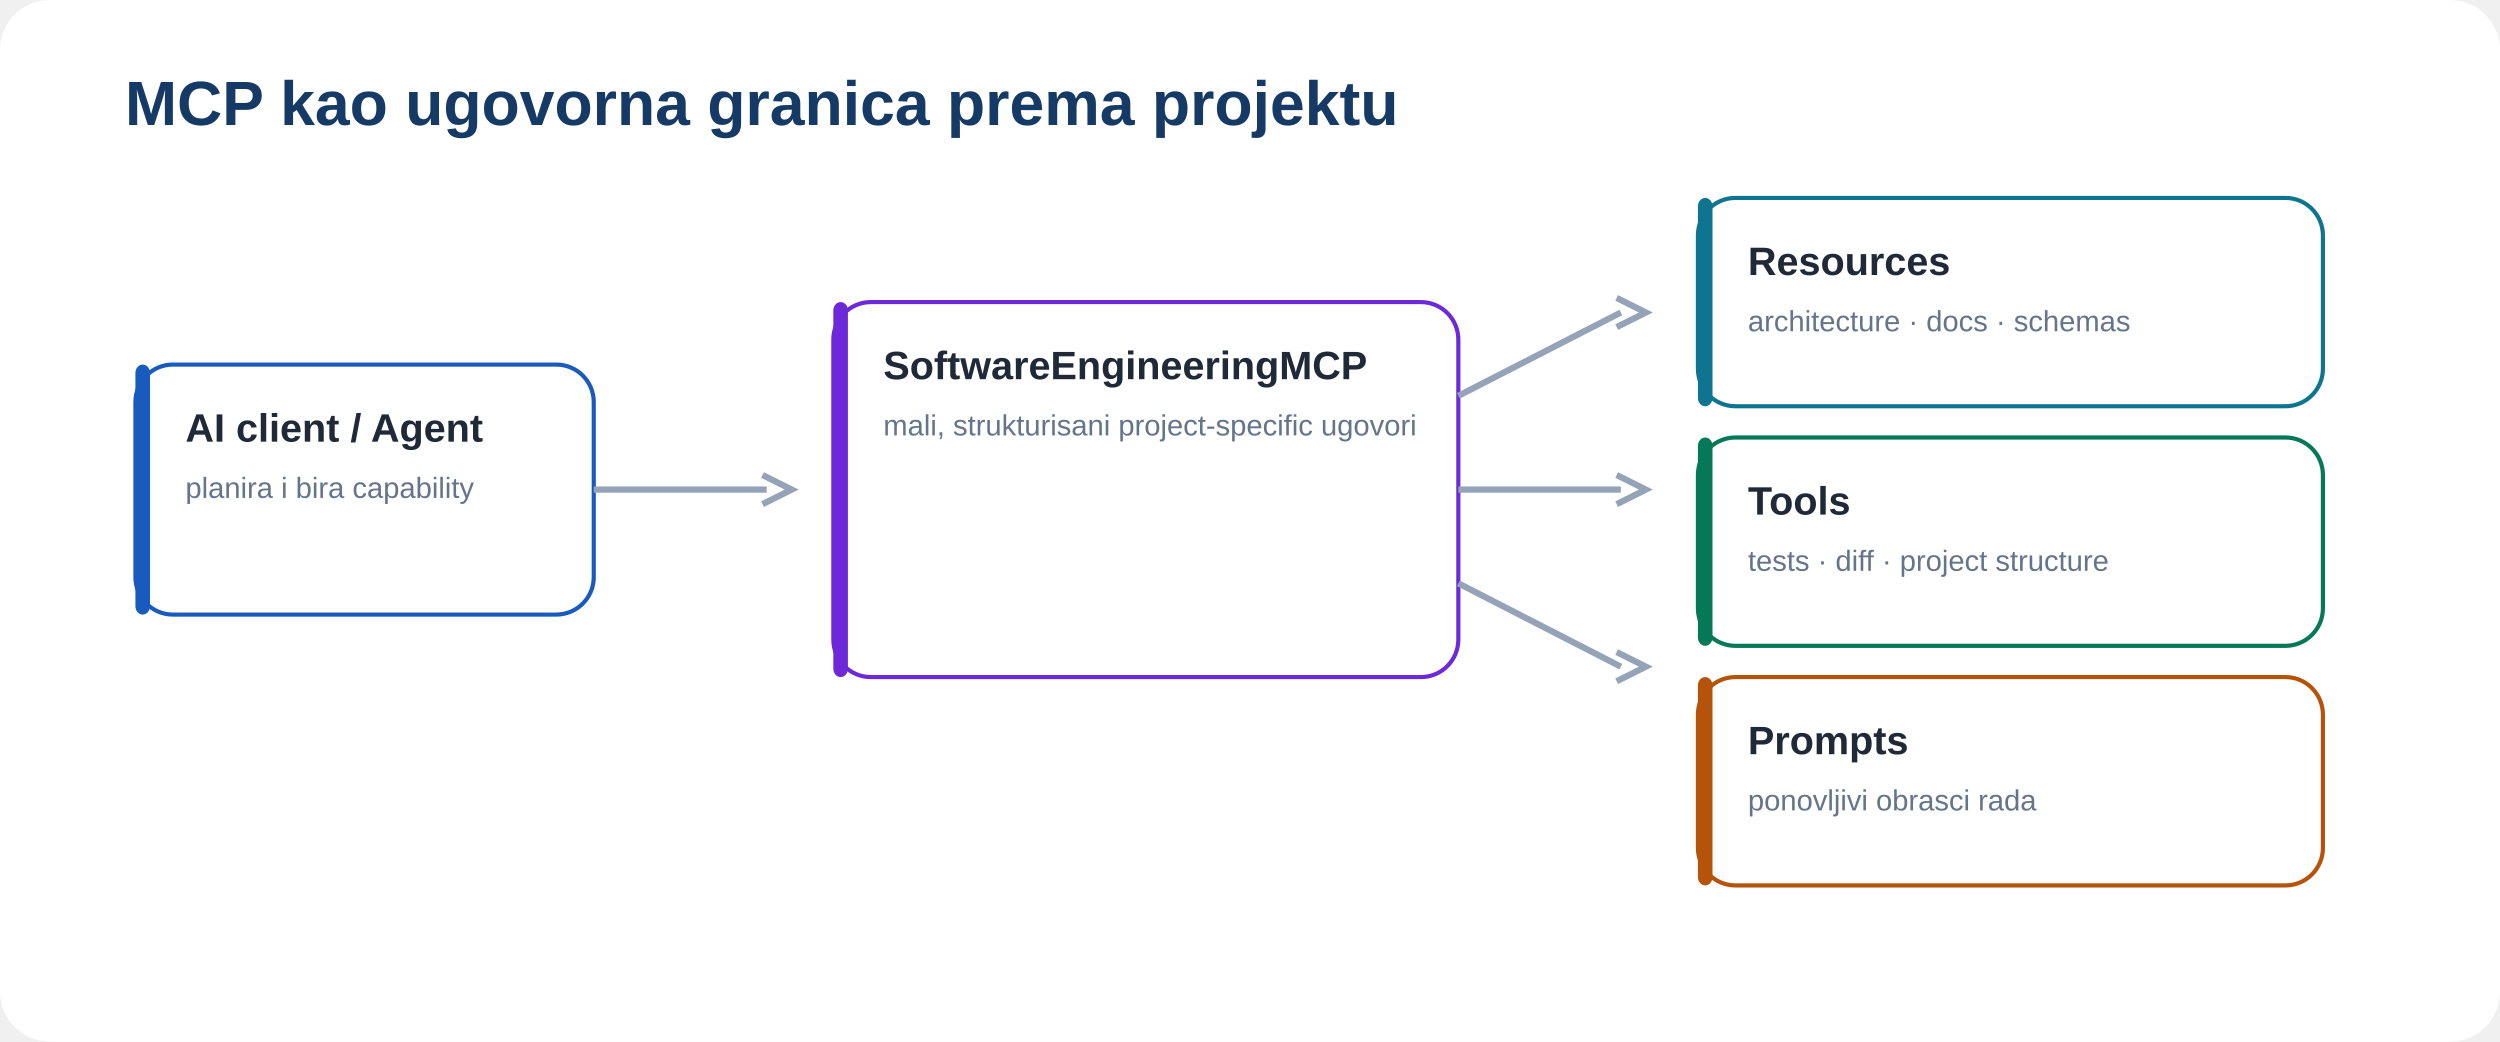
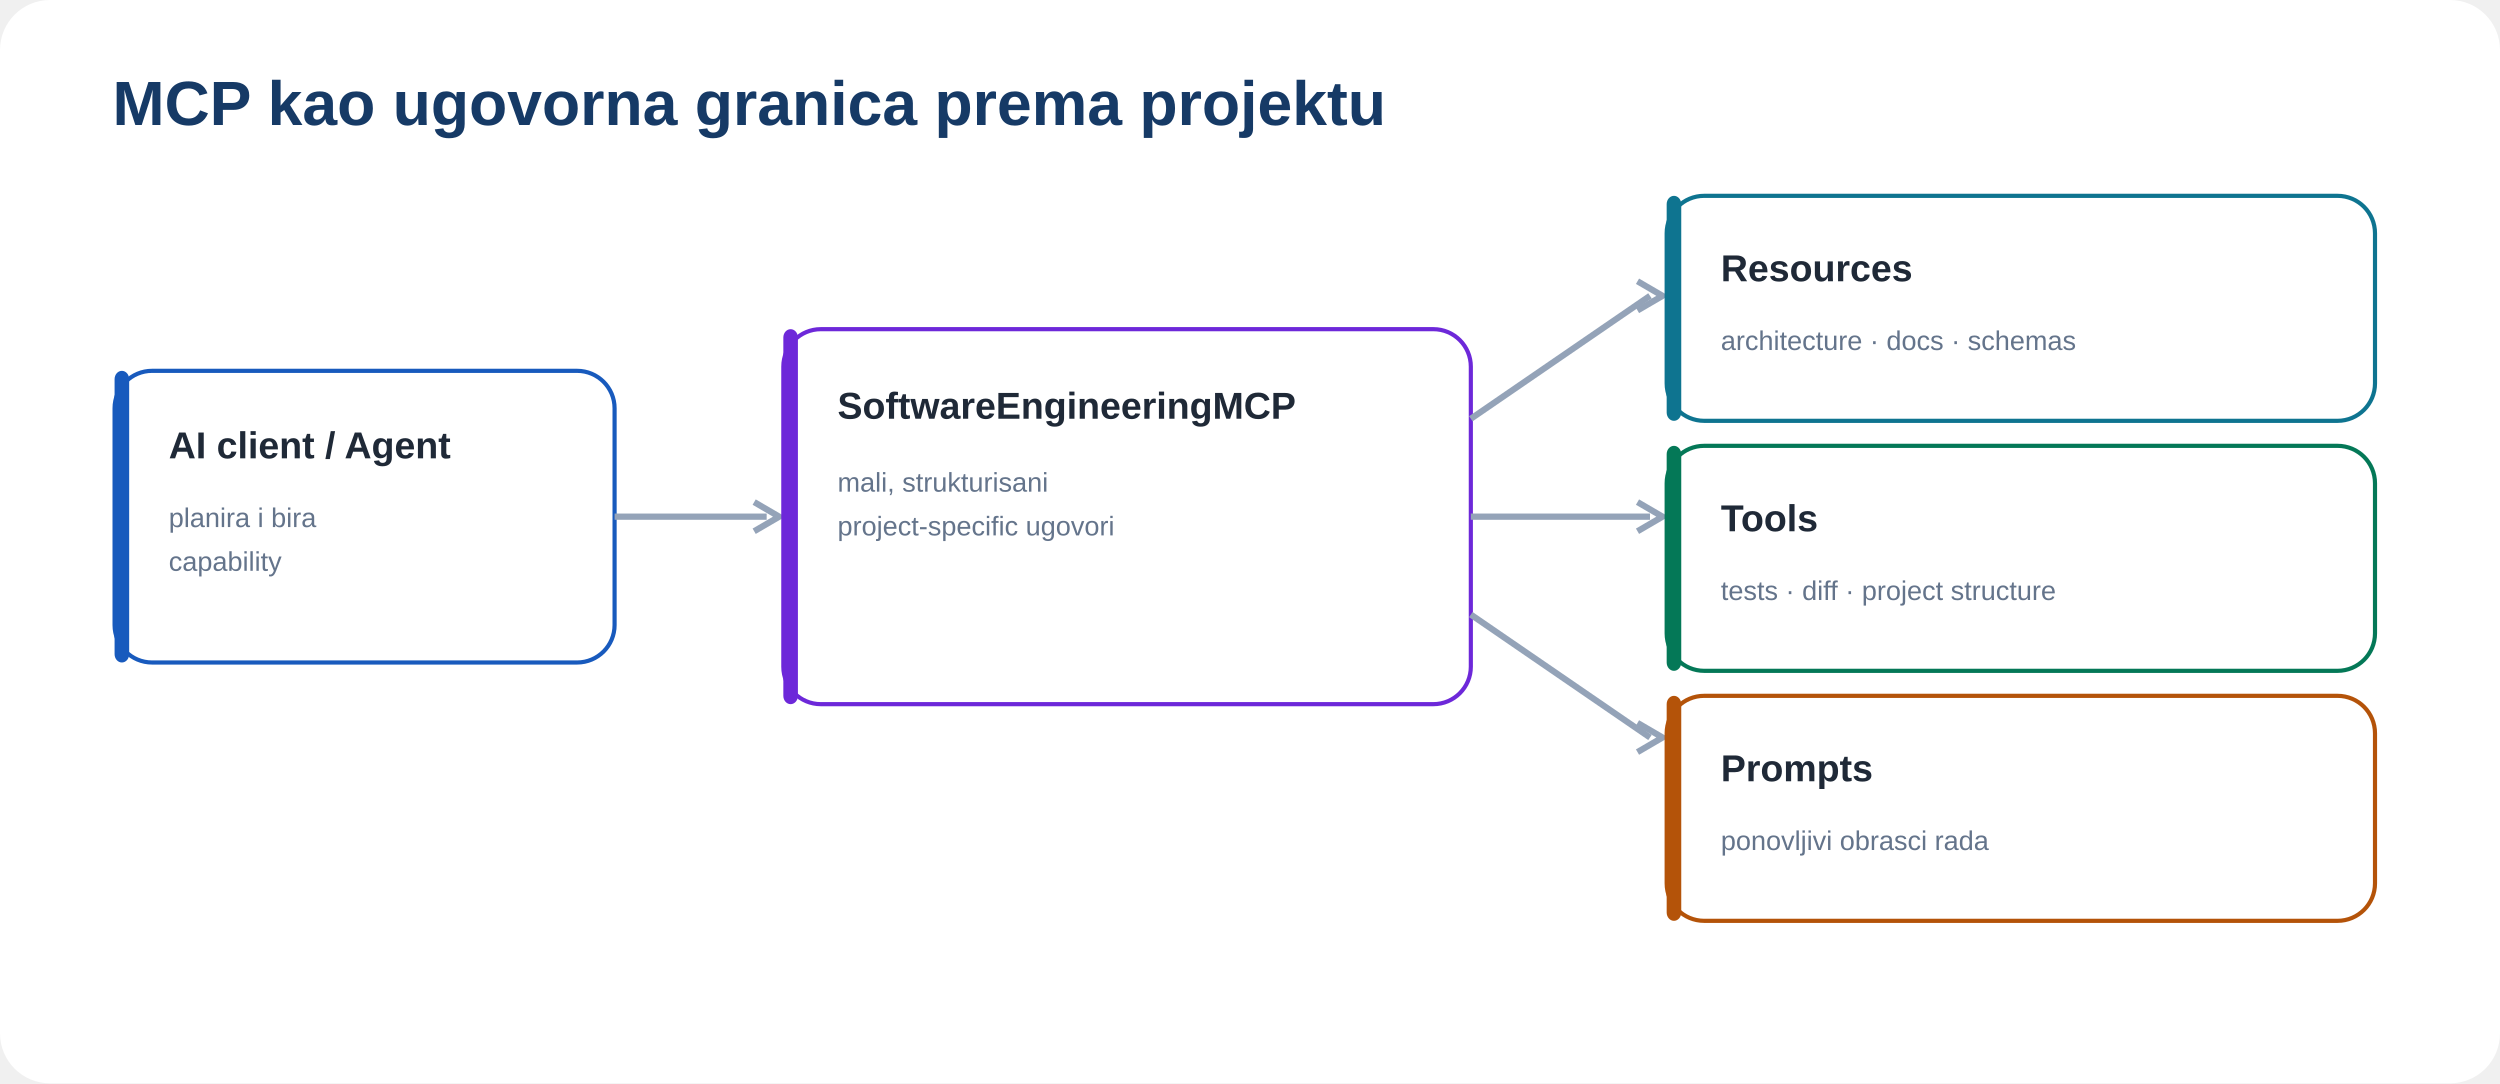
- <svg xmlns="http://www.w3.org/2000/svg" width="1200" height="500" viewBox="0 0 1200 500">
-   <rect width="1200" height="500" rx="24" fill="#fff" />
-   <style>text{font-family:'Segoe UI',Arial,sans-serif;fill:#1F2937}.title{font-size:30px;font-weight:700;fill:#163A66}.label{font-size:19px;font-weight:700}.sub{font-size:14px;fill:#64748B}.small{font-size:13px;fill:#64748B}</style>
-   <text x="60" y="60" class="title">MCP kao ugovorna granica prema projektu</text>
-   <rect x="65" y="175" width="220" height="120" rx="18" fill="#fff" stroke="#185ABD" stroke-width="2" />
-   <rect x="65" y="175" width="7" height="120" rx="4" fill="#185ABD" />
-   <text x="89" y="212" class="label">AI client / Agent</text>
-   <text x="89" y="239" class="sub">planira i bira capability</text>
-   <path d="M285 235 L368 235" stroke="#94A3B8" stroke-width="3" fill="none" />
-   <path d="M366 228 L380 235 L366 242" fill="none" stroke="#94A3B8" stroke-width="3" />
-   <rect x="400" y="145" width="300" height="180" rx="18" fill="#fff" stroke="#6D28D9" stroke-width="2" />
-   <rect x="400" y="145" width="7" height="180" rx="4" fill="#6D28D9" />
-   <text x="424" y="182" class="label">SoftwareEngineeringMCP</text>
-   <text x="424" y="209" class="sub">mali, strukturisani project-specific ugovori</text>
-   <path d="M700 190 L778 150" stroke="#94A3B8" stroke-width="3" fill="none" />
-   <path d="M776 143 L790 150 L776 157" fill="none" stroke="#94A3B8" stroke-width="3" />
-   <path d="M700 235 L778 235" stroke="#94A3B8" stroke-width="3" fill="none" />
-   <path d="M776 228 L790 235 L776 242" fill="none" stroke="#94A3B8" stroke-width="3" />
-   <path d="M700 280 L778 320" stroke="#94A3B8" stroke-width="3" fill="none" />
-   <path d="M776 313 L790 320 L776 327" fill="none" stroke="#94A3B8" stroke-width="3" />
-   <rect x="815" y="95" width="300" height="100" rx="18" fill="#fff" stroke="#0E7490" stroke-width="2" />
-   <rect x="815" y="95" width="7" height="100" rx="4" fill="#0E7490" />
-   <text x="839" y="132" class="label">Resources</text>
-   <text x="839" y="159" class="sub">architecture · docs · schemas</text>
-   <rect x="815" y="210" width="300" height="100" rx="18" fill="#fff" stroke="#047857" stroke-width="2" />
-   <rect x="815" y="210" width="7" height="100" rx="4" fill="#047857" />
-   <text x="839" y="247" class="label">Tools</text>
-   <text x="839" y="274" class="sub">tests · diff · project structure</text>
-   <rect x="815" y="325" width="300" height="100" rx="18" fill="#fff" stroke="#B45309" stroke-width="2" />
-   <rect x="815" y="325" width="7" height="100" rx="4" fill="#B45309" />
-   <text x="839" y="362" class="label">Prompts</text>
-   <text x="839" y="389" class="sub">ponovljivi obrasci rada</text>
+ <svg xmlns="http://www.w3.org/2000/svg" width="1200" height="520" viewBox="0 0 1200 520" role="img" aria-labelledby="title desc">
+   <rect width="1200" height="520" rx="24" fill="#fff" />
+   <style>text{font-family:'Segoe UI',Arial,sans-serif;fill:#1F2937}.title{font-size:30px;font-weight:700;fill:#163A66}.label{font-size:18px;font-weight:700}.sub{font-size:13px;fill:#64748B}</style>
+   <text x="54" y="60" class="title">MCP kao ugovorna granica prema projektu</text>
+   <g>
+     <rect x="55" y="178" width="240" height="140" rx="18" fill="#fff" stroke="#185ABD" stroke-width="2" />
+     <rect x="55" y="178" width="7" height="140" rx="4" fill="#185ABD" />
+     <text x="81" y="220" class="label">AI client / Agent</text>
+     <text x="81" y="253" class="sub">planira i bira</text>
+     <text x="81" y="274" class="sub">capability</text>
+   </g>
+   <path d="M295 248H368" stroke="#94A3B8" stroke-width="3" />
+   <path d="m362 241 12 7-12 7" fill="none" stroke="#94A3B8" stroke-width="3" />
+   <g>
+     <rect x="376" y="158" width="330" height="180" rx="18" fill="#fff" stroke="#6D28D9" stroke-width="2" />
+     <rect x="376" y="158" width="7" height="180" rx="4" fill="#6D28D9" />
+     <text x="402" y="201" class="label">SoftwareEngineeringMCP</text>
+     <text x="402" y="236" class="sub">mali, strukturisani</text>
+     <text x="402" y="257" class="sub">project-specific ugovori</text>
+   </g>
+   <path d="M706 201L792 142M706 248H792M706 295L792 354" stroke="#94A3B8" stroke-width="3" fill="none" />
+   <path d="m786 135 12 7-12 7M786 241l12 7-12 7M786 347l12 7-12 7" fill="none" stroke="#94A3B8" stroke-width="3" />
+   <g>
+     <rect x="800" y="94" width="340" height="108" rx="18" fill="#fff" stroke="#0E7490" stroke-width="2" />
+     <rect x="800" y="94" width="7" height="108" rx="4" fill="#0E7490" />
+     <text x="826" y="135" class="label">Resources</text>
+     <text x="826" y="168" class="sub">architecture · docs · schemas</text>
+   </g>
+   <g>
+     <rect x="800" y="214" width="340" height="108" rx="18" fill="#fff" stroke="#047857" stroke-width="2" />
+     <rect x="800" y="214" width="7" height="108" rx="4" fill="#047857" />
+     <text x="826" y="255" class="label">Tools</text>
+     <text x="826" y="288" class="sub">tests · diff · project structure</text>
+   </g>
+   <g>
+     <rect x="800" y="334" width="340" height="108" rx="18" fill="#fff" stroke="#B45309" stroke-width="2" />
+     <rect x="800" y="334" width="7" height="108" rx="4" fill="#B45309" />
+     <text x="826" y="375" class="label">Prompts</text>
+     <text x="826" y="408" class="sub">ponovljivi obrasci rada</text>
+   </g>
</svg>
